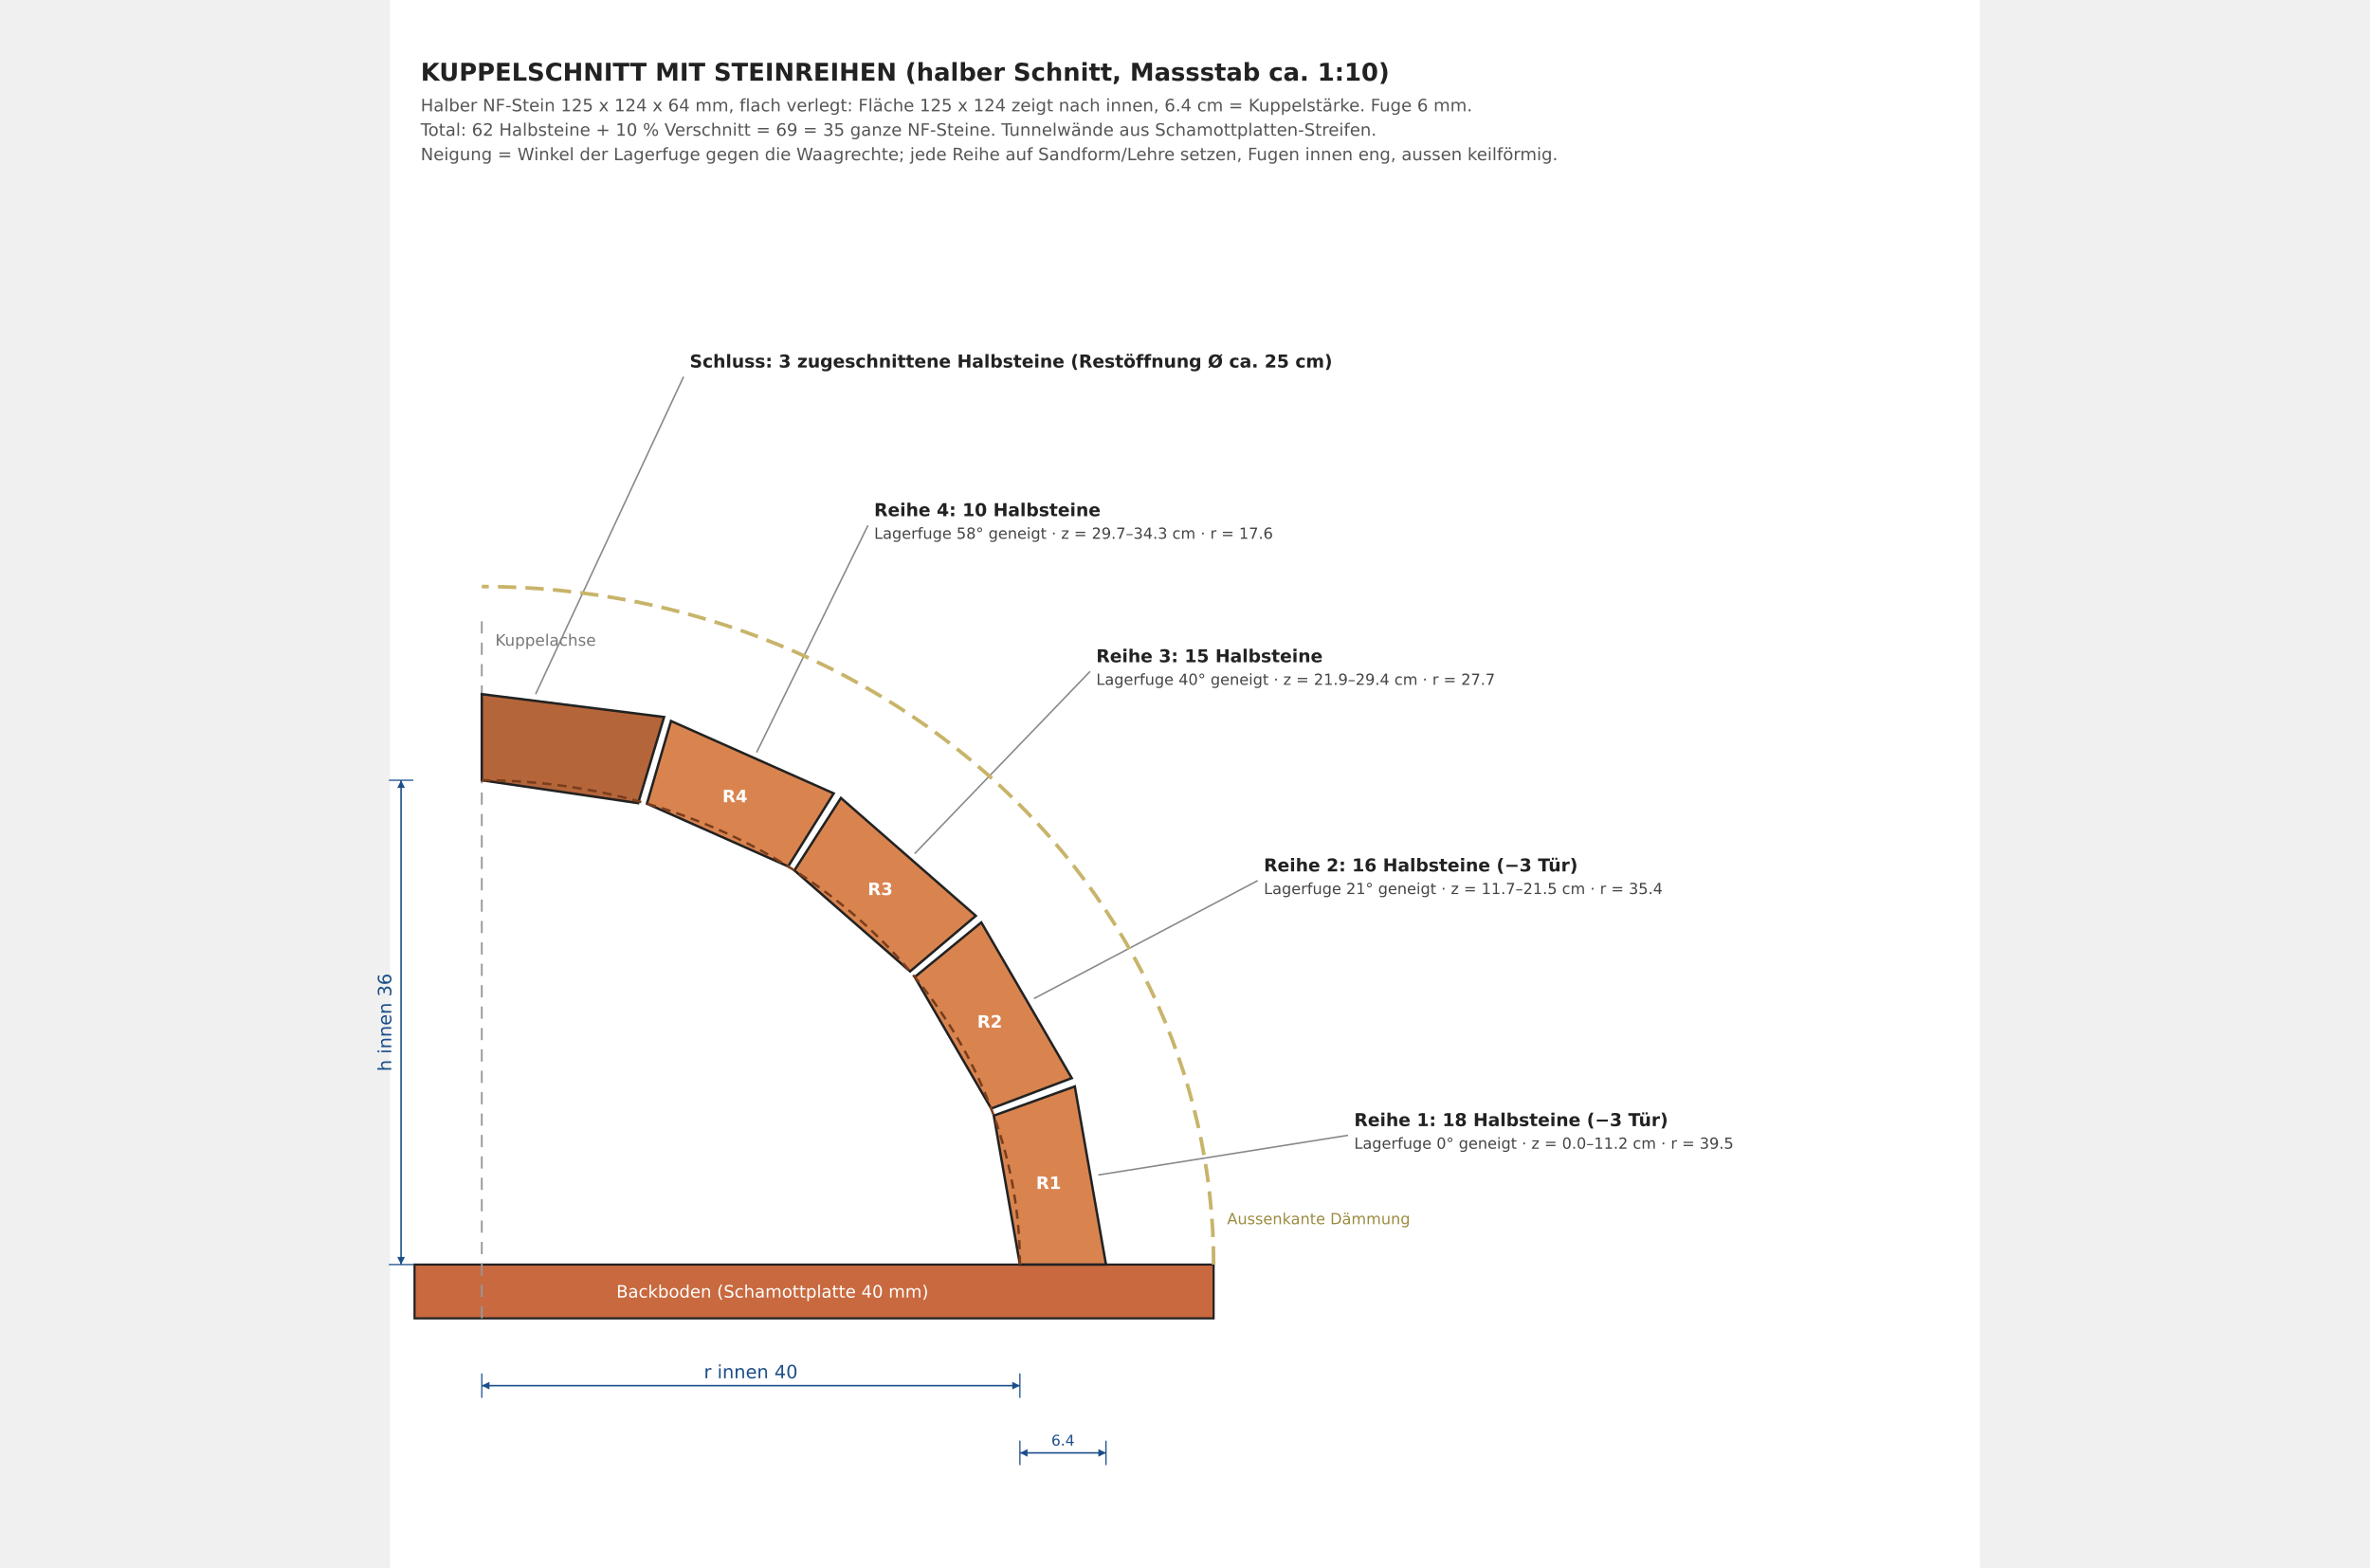
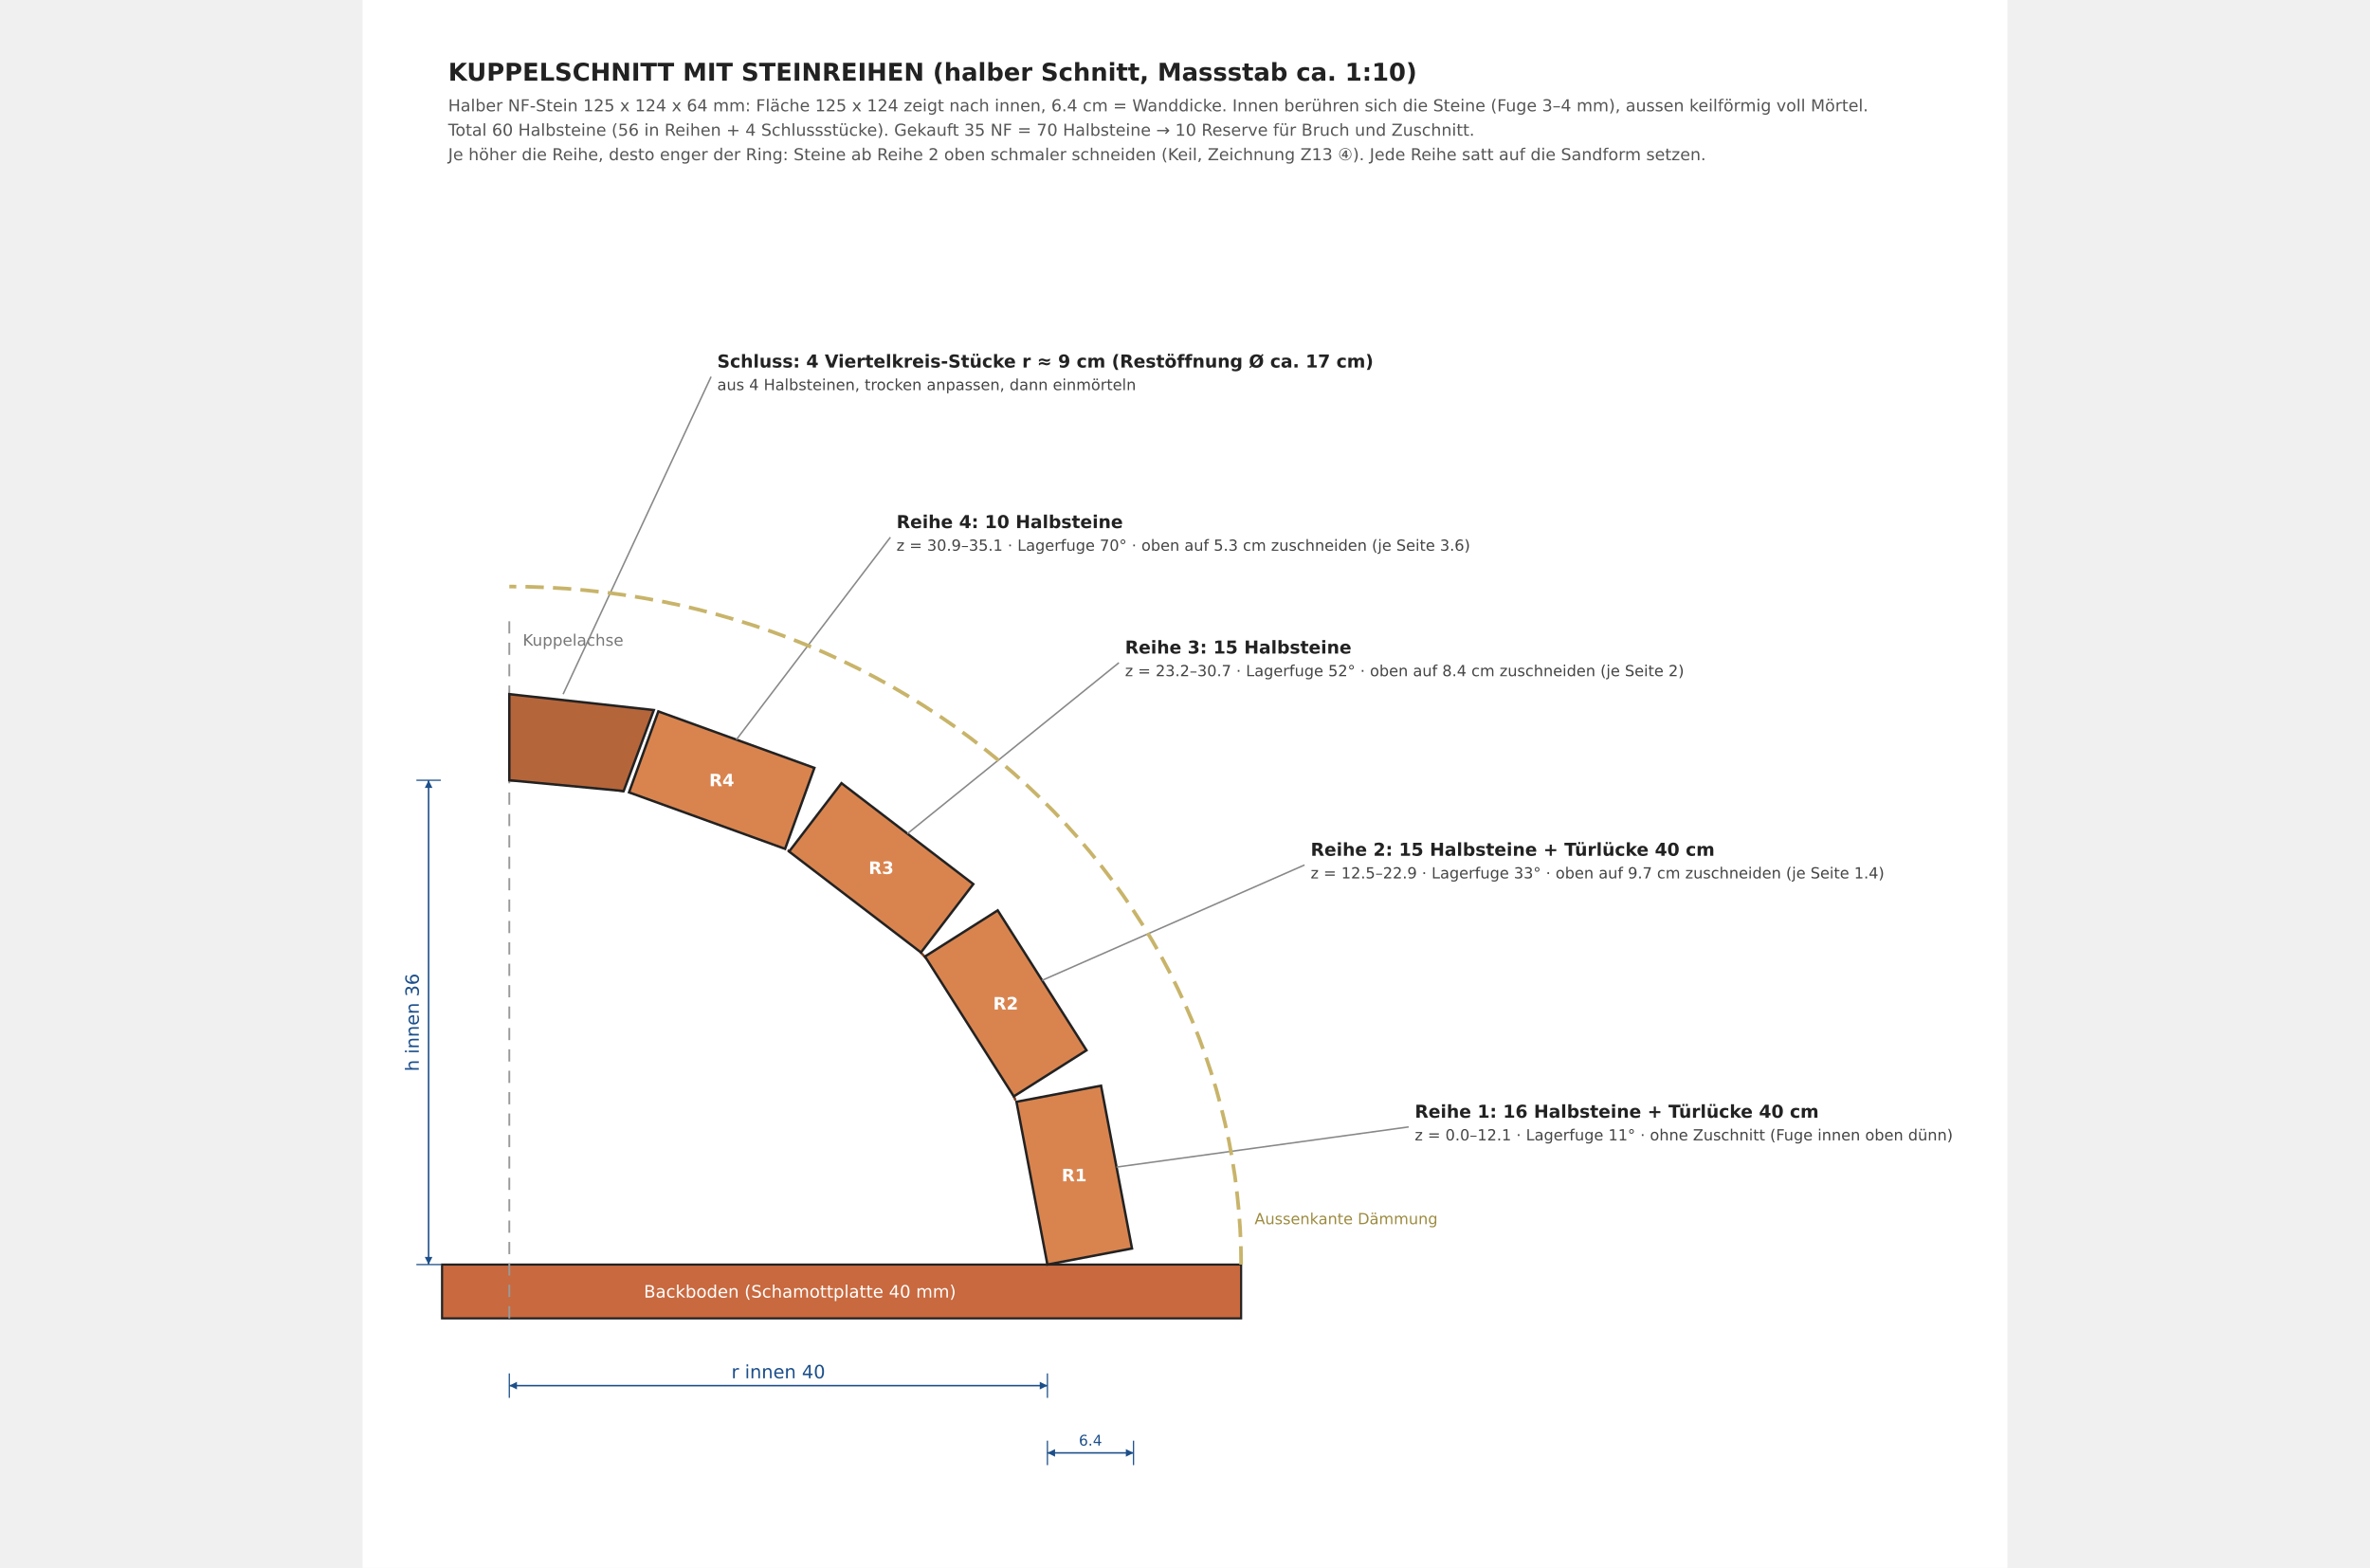
- <svg xmlns="http://www.w3.org/2000/svg" width="1300" height="860" viewBox="15 -216.8 260 256.4" font-family="DejaVu Sans, Arial, sans-serif">
+ <svg xmlns="http://www.w3.org/2000/svg" width="1300" height="860" viewBox="6 -216.8 269 256.4" font-family="DejaVu Sans, Arial, sans-serif">
  <defs>
    <pattern id="pKies" width="4" height="4" patternUnits="userSpaceOnUse">
      <rect width="4" height="4" fill="#d8cfb8" />
      <circle cx="1" cy="1" r="0.55" fill="#8f8060" />
      <circle cx="3" cy="2.8" r="0.7" fill="#a8977a" />
    </pattern>
    <pattern id="pBeton" width="6" height="6" patternUnits="userSpaceOnUse">
      <rect width="6" height="6" fill="#c9cdd2" />
      <circle cx="1.5" cy="2" r="0.35" fill="#7d838b" />
      <circle cx="4.3" cy="4.5" r="0.5" fill="#8c929a" />
      <path d="M3.5 1 l0.7 0.6 l-0.9 0.2z" fill="#7d838b" />
    </pattern>
    <pattern id="pSchal" width="5" height="5" patternUnits="userSpaceOnUse" patternTransform="rotate(45)">
      <rect width="5" height="5" fill="#b9bfc6" />
      <line x1="0" y1="0" x2="0" y2="5" stroke="#6d747c" stroke-width="0.5" />
    </pattern>
    <pattern id="pPerlit" width="4" height="4" patternUnits="userSpaceOnUse">
      <rect width="4" height="4" fill="#f3e7b3" />
      <circle cx="2" cy="2" r="0.45" fill="#fffaf0" stroke="#c8b46a" stroke-width="0.15" />
    </pattern>
    <pattern id="pIso" width="4" height="4" patternUnits="userSpaceOnUse">
      <rect width="4" height="4" fill="#f6edc9" />
      <circle cx="1" cy="3" r="0.4" fill="#fffaf0" stroke="#c8b46a" stroke-width="0.12" />
      <circle cx="3" cy="1" r="0.4" fill="#fffaf0" stroke="#c8b46a" stroke-width="0.12" />
    </pattern>
    <pattern id="pErde" width="6" height="6" patternUnits="userSpaceOnUse">
      <rect width="6" height="6" fill="#cdb48f" />
      <path d="M0 6 L6 0" stroke="#a0855f" stroke-width="0.4" />
    </pattern>
    <marker id="arr" viewBox="0 0 10 10" refX="10" refY="5" markerWidth="5" markerHeight="5" orient="auto-start-reverse">
      <path d="M0 0 L10 5 L0 10 z" fill="#1c4f8a" />
    </marker>
  </defs>
-   <rect x="15" y="-216.8" width="260" height="256.4" fill="#ffffff" />
+   <rect x="6" y="-216.8" width="269" height="256.4" fill="#ffffff" />
  <rect x="19.00" y="-10.00" width="130.68" height="8.80" fill="#c8693f" stroke="#222" stroke-width="0.35" />
  <text x="52.00" y="-4.60" font-size="2.8" text-anchor="start" fill="#fff" font-weight="normal">Backboden (Schamottplatte 40 mm)</text>
  <line x1="30.00" y1="-1.20" x2="30.00" y2="-115.60" stroke="#999" stroke-width="0.3" stroke-dasharray="2 1.5" />
  <text x="32.20" y="-111.20" font-size="2.6" text-anchor="start" fill="#777" font-weight="normal">Kuppelachse</text>
-   <polygon points="118.00,-10.00 132.08,-10.00 126.98,-39.13 113.73,-34.36" fill="#d9844f" stroke="#222" stroke-width="0.4" />
-   <text x="122.70" y="-22.37" font-size="2.8" text-anchor="middle" fill="#fff" font-weight="bold">R1</text>
-   <line x1="130.81" y1="-24.65" x2="171.66" y2="-31.14" stroke="#888" stroke-width="0.25" />
-   <text x="172.66" y="-32.64" font-size="2.9" text-anchor="start" fill="#222" font-weight="bold">Reihe 1: 18 Halbsteine (−3 Tür)</text>
-   <text x="172.66" y="-28.94" font-size="2.5" text-anchor="start" fill="#444" font-weight="normal">Lagerfuge 0° geneigt · z = 0.0–11.2 cm · r = 39.5</text>
-   <polygon points="113.31,-35.51 126.48,-40.49 111.69,-65.95 100.80,-57.02" fill="#d9844f" stroke="#222" stroke-width="0.4" />
-   <text x="113.07" y="-48.74" font-size="2.8" text-anchor="middle" fill="#fff" font-weight="bold">R2</text>
-   <line x1="120.30" y1="-53.50" x2="156.89" y2="-72.79" stroke="#888" stroke-width="0.25" />
-   <text x="157.89" y="-74.29" font-size="2.9" text-anchor="start" fill="#222" font-weight="bold">Reihe 2: 16 Halbsteine (−3 Tür)</text>
-   <text x="157.89" y="-70.59" font-size="2.5" text-anchor="start" fill="#444" font-weight="normal">Lagerfuge 21° geneigt · z = 11.7–21.5 cm · r = 35.4</text>
-   <polygon points="100.04,-57.94 110.79,-67.03 88.73,-86.30 81.12,-74.46" fill="#d9844f" stroke="#222" stroke-width="0.4" />
-   <text x="95.17" y="-70.43" font-size="2.8" text-anchor="middle" fill="#fff" font-weight="bold">R3</text>
-   <line x1="100.79" y1="-77.20" x2="129.48" y2="-107.00" stroke="#888" stroke-width="0.25" />
-   <text x="130.48" y="-108.50" font-size="2.9" text-anchor="start" fill="#222" font-weight="bold">Reihe 3: 15 Halbsteine</text>
-   <text x="130.48" y="-104.80" font-size="2.5" text-anchor="start" fill="#444" font-weight="normal">Lagerfuge 40° geneigt · z = 21.9–29.4 cm · r = 27.7</text>
-   <polygon points="80.10,-75.11 87.55,-87.05 60.94,-98.89 57.01,-85.37" fill="#d9844f" stroke="#222" stroke-width="0.4" />
-   <text x="71.40" y="-85.61" font-size="2.8" text-anchor="middle" fill="#fff" font-weight="bold">R4</text>
-   <line x1="74.94" y1="-93.75" x2="93.16" y2="-130.89" stroke="#888" stroke-width="0.25" />
-   <text x="94.16" y="-132.39" font-size="2.9" text-anchor="start" fill="#222" font-weight="bold">Reihe 4: 10 Halbsteine</text>
-   <text x="94.16" y="-128.69" font-size="2.5" text-anchor="start" fill="#444" font-weight="normal">Lagerfuge 58° geneigt · z = 29.7–34.3 cm · r = 17.6</text>
-   <polygon points="30.00,-89.20 30.00,-103.28 59.81,-99.54 55.58,-85.46" fill="#b5653a" stroke="#222" stroke-width="0.4" />
+   <polyline points="118.00,-10.00 117.97,-12.07 117.88,-14.15 117.73,-16.21 117.52,-18.28 117.25,-20.34 116.92,-22.39 116.53,-24.43 116.08,-26.47 115.57,-28.49 115.00,-30.50 114.38,-32.49 113.69,-34.47 112.95,-36.44 112.16,-38.38 111.30,-40.31 110.39,-42.21 109.43,-44.10 108.41,-45.96 107.34,-47.79 106.21,-49.60 105.03,-51.38 103.80,-53.14 102.52,-54.86 101.19,-56.55 99.82,-58.21 98.39,-59.84 96.92,-61.44 95.40,-63.00 93.83,-64.52 92.23,-66.00 90.58,-67.45 88.88,-68.86 87.15,-70.22 85.38,-71.55 83.57,-72.83 81.73,-74.07 79.84,-75.27 77.93,-76.42 75.98,-77.53 74.00,-78.59 71.99,-79.60 69.95,-80.57 67.88,-81.48 65.79,-82.35 63.68,-83.17 61.54,-83.94 59.38,-84.66 57.19,-85.32 54.99,-85.94 52.78,-86.50 50.54,-87.01 48.30,-87.47 46.04,-87.87 43.77,-88.22 41.49,-88.52 39.20,-88.77 36.90,-88.96 34.61,-89.09 32.30,-89.17 30.00,-89.20" fill="none" stroke="#7a3d1c" stroke-width="0.4" stroke-dasharray="1.5 1" />
+   <polygon points="118.00,-10.00 131.83,-12.63 126.77,-39.25 112.94,-36.62" fill="#d9844f" stroke="#222" stroke-width="0.4" />
+   <text x="122.39" y="-23.62" font-size="2.8" text-anchor="middle" fill="#fff" font-weight="bold">R1</text>
+   <line x1="129.30" y1="-25.94" x2="177.08" y2="-32.51" stroke="#888" stroke-width="0.25" />
+   <text x="178.08" y="-34.01" font-size="2.9" text-anchor="start" fill="#222" font-weight="bold">Reihe 1: 16 Halbsteine + Türlücke 40 cm</text>
+   <text x="178.08" y="-30.31" font-size="2.5" text-anchor="start" fill="#444" font-weight="normal">z = 0.0–12.1 · Lagerfuge 11° · ohne Zuschnitt (Fuge innen oben dünn)</text>
+   <polygon points="112.50,-37.50 124.39,-45.04 109.87,-67.92 97.98,-60.38" fill="#d9844f" stroke="#222" stroke-width="0.4" />
+   <text x="111.18" y="-51.71" font-size="2.8" text-anchor="middle" fill="#fff" font-weight="bold">R2</text>
+   <line x1="117.13" y1="-56.48" x2="160.05" y2="-75.35" stroke="#888" stroke-width="0.25" />
+   <text x="161.05" y="-76.85" font-size="2.9" text-anchor="start" fill="#222" font-weight="bold">Reihe 2: 15 Halbsteine + Türlücke 40 cm</text>
+   <text x="161.05" y="-73.15" font-size="2.5" text-anchor="start" fill="#444" font-weight="normal">z = 12.5–22.9 · Lagerfuge 33° · oben auf 9.7 cm zuschneiden (je Seite 1.4)</text>
+   <polygon points="97.32,-61.04 105.88,-72.22 84.32,-88.72 75.76,-77.54" fill="#d9844f" stroke="#222" stroke-width="0.4" />
+   <text x="90.82" y="-73.88" font-size="2.8" text-anchor="middle" fill="#fff" font-weight="bold">R3</text>
+   <line x1="95.10" y1="-80.47" x2="129.69" y2="-108.42" stroke="#888" stroke-width="0.25" />
+   <text x="130.69" y="-109.92" font-size="2.9" text-anchor="start" fill="#222" font-weight="bold">Reihe 3: 15 Halbsteine</text>
+   <text x="130.69" y="-106.22" font-size="2.5" text-anchor="start" fill="#444" font-weight="normal">z = 23.2–30.7 · Lagerfuge 52° · oben auf 8.4 cm zuschneiden (je Seite 2)</text>
+   <polygon points="75.10,-77.98 79.89,-91.22 54.37,-100.46 49.58,-87.22" fill="#d9844f" stroke="#222" stroke-width="0.4" />
+   <text x="64.74" y="-88.22" font-size="2.8" text-anchor="middle" fill="#fff" font-weight="bold">R4</text>
+   <line x1="67.13" y1="-95.84" x2="92.32" y2="-128.94" stroke="#888" stroke-width="0.25" />
+   <text x="93.32" y="-130.44" font-size="2.9" text-anchor="start" fill="#222" font-weight="bold">Reihe 4: 10 Halbsteine</text>
+   <text x="93.32" y="-126.74" font-size="2.5" text-anchor="start" fill="#444" font-weight="normal">z = 30.9–35.1 · Lagerfuge 70° · oben auf 5.3 cm zuschneiden (je Seite 3.6)</text>
+   <polygon points="30.00,-89.20 48.70,-87.44 53.63,-100.68 30.00,-103.28" fill="#b5653a" stroke="#222" stroke-width="0.4" />
  <line x1="38.80" y1="-103.28" x2="63.00" y2="-155.20" stroke="#888" stroke-width="0.25" />
-   <text x="64.00" y="-156.70" font-size="2.9" text-anchor="start" fill="#222" font-weight="bold">Schluss: 3 zugeschnittene Halbsteine (Restöffnung Ø ca. 25 cm)</text>
-   <polyline points="118.00,-10.00 117.97,-12.07 117.88,-14.15 117.73,-16.21 117.52,-18.28 117.25,-20.34 116.92,-22.39 116.53,-24.43 116.08,-26.47 115.57,-28.49 115.00,-30.50 114.38,-32.49 113.69,-34.47 112.95,-36.44 112.16,-38.38 111.30,-40.31 110.39,-42.21 109.43,-44.10 108.41,-45.96 107.34,-47.79 106.21,-49.60 105.03,-51.38 103.80,-53.14 102.52,-54.86 101.19,-56.55 99.82,-58.21 98.39,-59.84 96.92,-61.44 95.40,-63.00 93.83,-64.52 92.23,-66.00 90.58,-67.45 88.88,-68.86 87.15,-70.22 85.38,-71.55 83.57,-72.83 81.73,-74.07 79.84,-75.27 77.93,-76.42 75.98,-77.53 74.00,-78.59 71.99,-79.60 69.95,-80.57 67.88,-81.48 65.79,-82.35 63.68,-83.17 61.54,-83.94 59.38,-84.66 57.19,-85.32 54.99,-85.94 52.78,-86.50 50.54,-87.01 48.30,-87.47 46.04,-87.87 43.77,-88.22 41.49,-88.52 39.20,-88.77 36.90,-88.96 34.61,-89.09 32.30,-89.17 30.00,-89.20" fill="none" stroke="#7a3d1c" stroke-width="0.4" stroke-dasharray="1.5 1" />
+   <text x="64.00" y="-156.70" font-size="2.9" text-anchor="start" fill="#222" font-weight="bold">Schluss: 4 Viertelkreis-Stücke r ≈ 9 cm (Restöffnung Ø ca. 17 cm)</text>
+   <text x="64.00" y="-153.00" font-size="2.5" text-anchor="start" fill="#444" font-weight="normal">aus 4 Halbsteinen, trocken anpassen, dann einmörteln</text>
  <polyline points="149.68,-10.00 149.64,-12.90 149.52,-15.80 149.31,-18.70 149.02,-21.59 148.66,-24.47 148.21,-27.35 147.68,-30.21 147.06,-33.05 146.37,-35.88 145.60,-38.70 144.75,-41.49 143.82,-44.26 142.82,-47.01 141.73,-49.74 140.57,-52.43 139.33,-55.10 138.02,-57.74 136.64,-60.34 135.18,-62.91 133.65,-65.44 132.04,-67.93 130.37,-70.39 128.63,-72.80 126.82,-75.17 124.95,-77.50 123.01,-79.78 121.01,-82.01 118.94,-84.19 116.81,-86.32 114.63,-88.40 112.38,-90.43 110.08,-92.40 107.73,-94.31 105.32,-96.17 102.86,-97.97 100.35,-99.70 97.79,-101.38 95.18,-102.99 92.53,-104.54 89.84,-106.02 87.11,-107.44 84.33,-108.79 81.52,-110.08 78.68,-111.29 75.80,-112.44 72.89,-113.52 69.95,-114.52 66.98,-115.45 63.99,-116.31 60.98,-117.10 57.94,-117.82 54.88,-118.46 51.81,-119.02 48.72,-119.51 45.62,-119.93 42.51,-120.27 39.39,-120.54 36.26,-120.73 33.13,-120.84 30.00,-120.88" fill="none" stroke="#c8b46a" stroke-width="0.6" stroke-dasharray="3 1.5" />
  <text x="151.88" y="-16.60" font-size="2.5" text-anchor="start" fill="#9c8a3f" font-weight="normal">Aussenkante Dämmung</text>
  <line x1="30.00" y1="9.80" x2="118.00" y2="9.80" stroke="#1c4f8a" stroke-width="0.25" marker-start="url(#arr)" marker-end="url(#arr)" />
  <line x1="30.00" y1="7.80" x2="30.00" y2="11.80" stroke="#1c4f8a" stroke-width="0.2" />
  <line x1="118.00" y1="7.80" x2="118.00" y2="11.80" stroke="#1c4f8a" stroke-width="0.2" />
  <text x="74.00" y="8.60" font-size="3.0" text-anchor="middle" fill="#1c4f8a" font-weight="normal">r innen 40</text>
  <line x1="16.80" y1="-10.00" x2="16.80" y2="-89.20" stroke="#1c4f8a" stroke-width="0.25" marker-start="url(#arr)" marker-end="url(#arr)" />
  <line x1="14.80" y1="-10.00" x2="18.80" y2="-10.00" stroke="#1c4f8a" stroke-width="0.2" />
  <line x1="14.80" y1="-89.20" x2="18.80" y2="-89.20" stroke="#1c4f8a" stroke-width="0.2" />
  <text x="15.20" y="-49.60" font-size="3.0" text-anchor="middle" fill="#1c4f8a" font-weight="normal" transform="rotate(-90 15.20 -49.60)">h innen 36</text>
  <line x1="118.00" y1="20.80" x2="132.08" y2="20.80" stroke="#1c4f8a" stroke-width="0.25" marker-start="url(#arr)" marker-end="url(#arr)" />
  <line x1="118.00" y1="18.80" x2="118.00" y2="22.80" stroke="#1c4f8a" stroke-width="0.2" />
  <line x1="132.08" y1="18.80" x2="132.08" y2="22.80" stroke="#1c4f8a" stroke-width="0.2" />
  <text x="125.04" y="19.60" font-size="2.4" text-anchor="middle" fill="#1c4f8a" font-weight="normal">6.4</text>
  <text x="20.00" y="-203.60" font-size="4" text-anchor="start" fill="#222" font-weight="bold">KUPPELSCHNITT MIT STEINREIHEN  (halber Schnitt, Massstab ca. 1:10)</text>
-   <text x="20.00" y="-198.60" font-size="2.8" text-anchor="start" fill="#555" font-weight="normal">Halber NF-Stein 125 x 124 x 64 mm, flach verlegt: Fläche 125 x 124 zeigt nach innen, 6.4 cm = Kuppelstärke. Fuge 6 mm.</text>
-   <text x="20.00" y="-194.60" font-size="2.8" text-anchor="start" fill="#555" font-weight="normal">Total: 62 Halbsteine + 10 % Verschnitt = 69 = 35 ganze NF-Steine. Tunnelwände aus Schamottplatten-Streifen.</text>
-   <text x="20.00" y="-190.60" font-size="2.8" text-anchor="start" fill="#555" font-weight="normal">Neigung = Winkel der Lagerfuge gegen die Waagrechte; jede Reihe auf Sandform/Lehre setzen, Fugen innen eng, aussen keilförmig.</text>
+   <text x="20.00" y="-198.60" font-size="2.7" text-anchor="start" fill="#555" font-weight="normal">Halber NF-Stein 125 x 124 x 64 mm: Fläche 125 x 124 zeigt nach innen, 6.4 cm = Wanddicke. Innen berühren sich die Steine (Fuge 3–4 mm), aussen keilförmig voll Mörtel.</text>
+   <text x="20.00" y="-194.60" font-size="2.7" text-anchor="start" fill="#555" font-weight="normal">Total 60 Halbsteine (56 in Reihen + 4 Schlussstücke). Gekauft 35 NF = 70 Halbsteine → 10 Reserve für Bruch und Zuschnitt.</text>
+   <text x="20.00" y="-190.60" font-size="2.7" text-anchor="start" fill="#555" font-weight="normal">Je höher die Reihe, desto enger der Ring: Steine ab Reihe 2 oben schmaler schneiden (Keil, Zeichnung Z13 ④). Jede Reihe satt auf die Sandform setzen.</text>
</svg>
